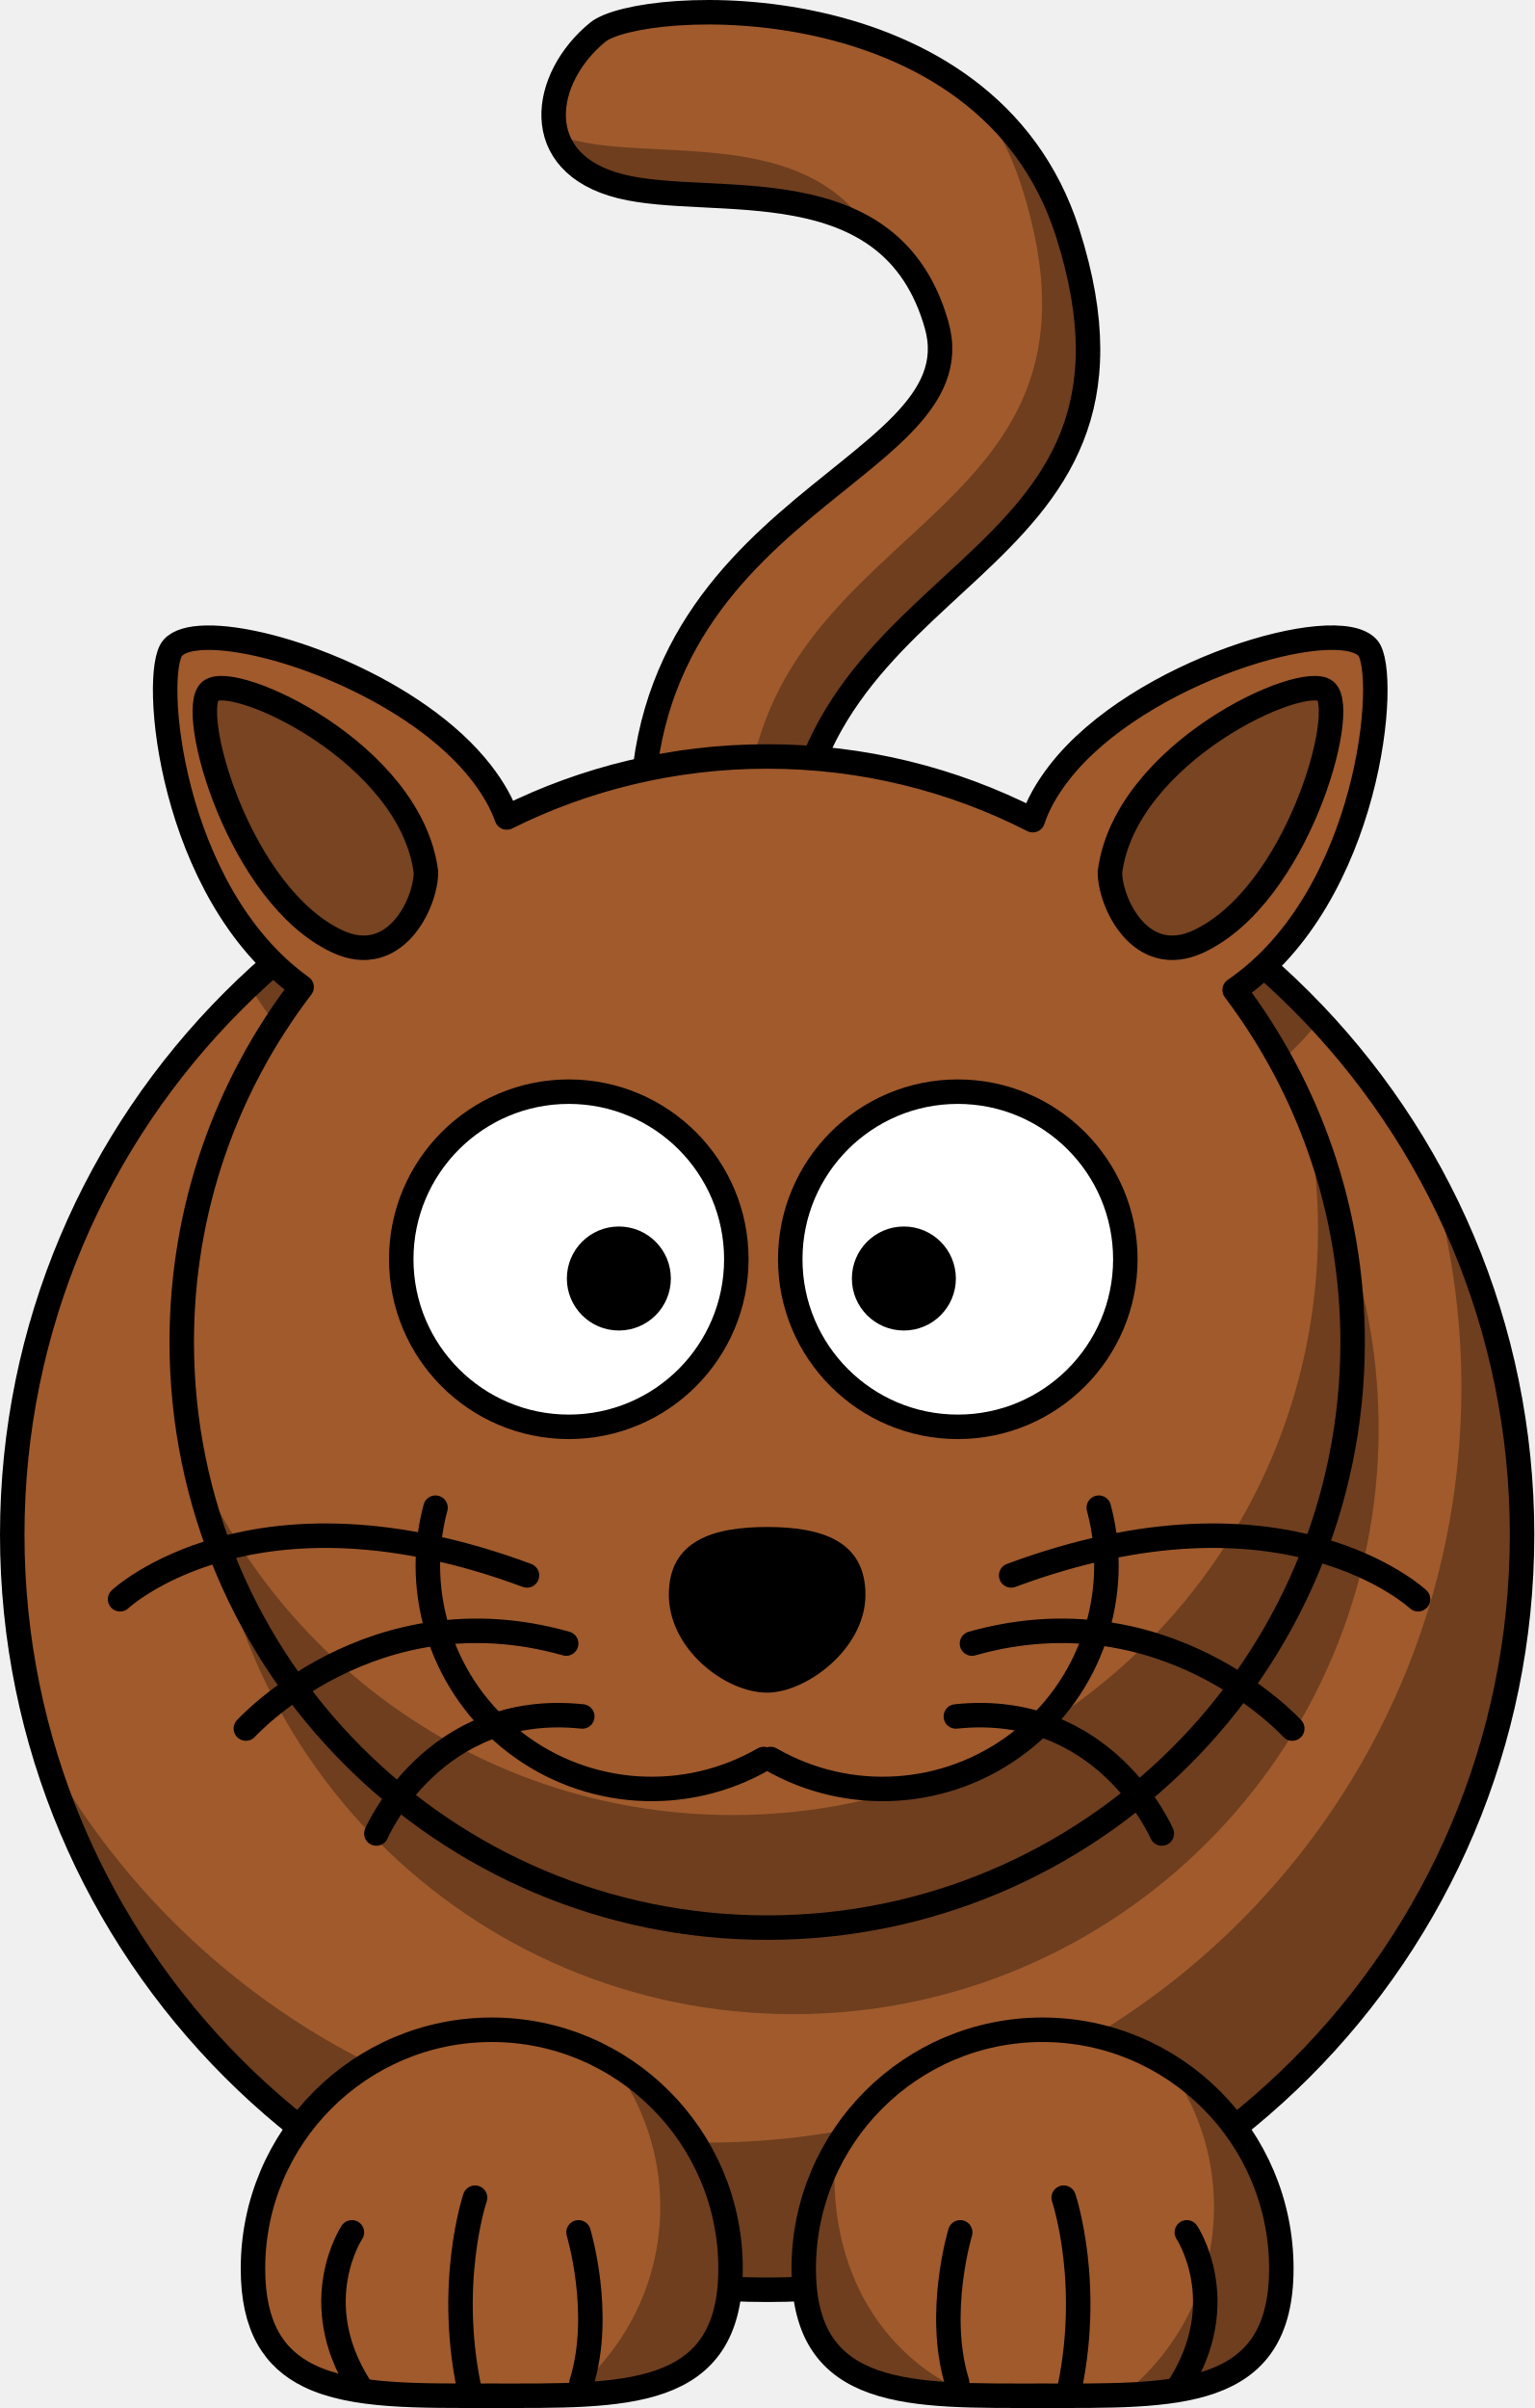
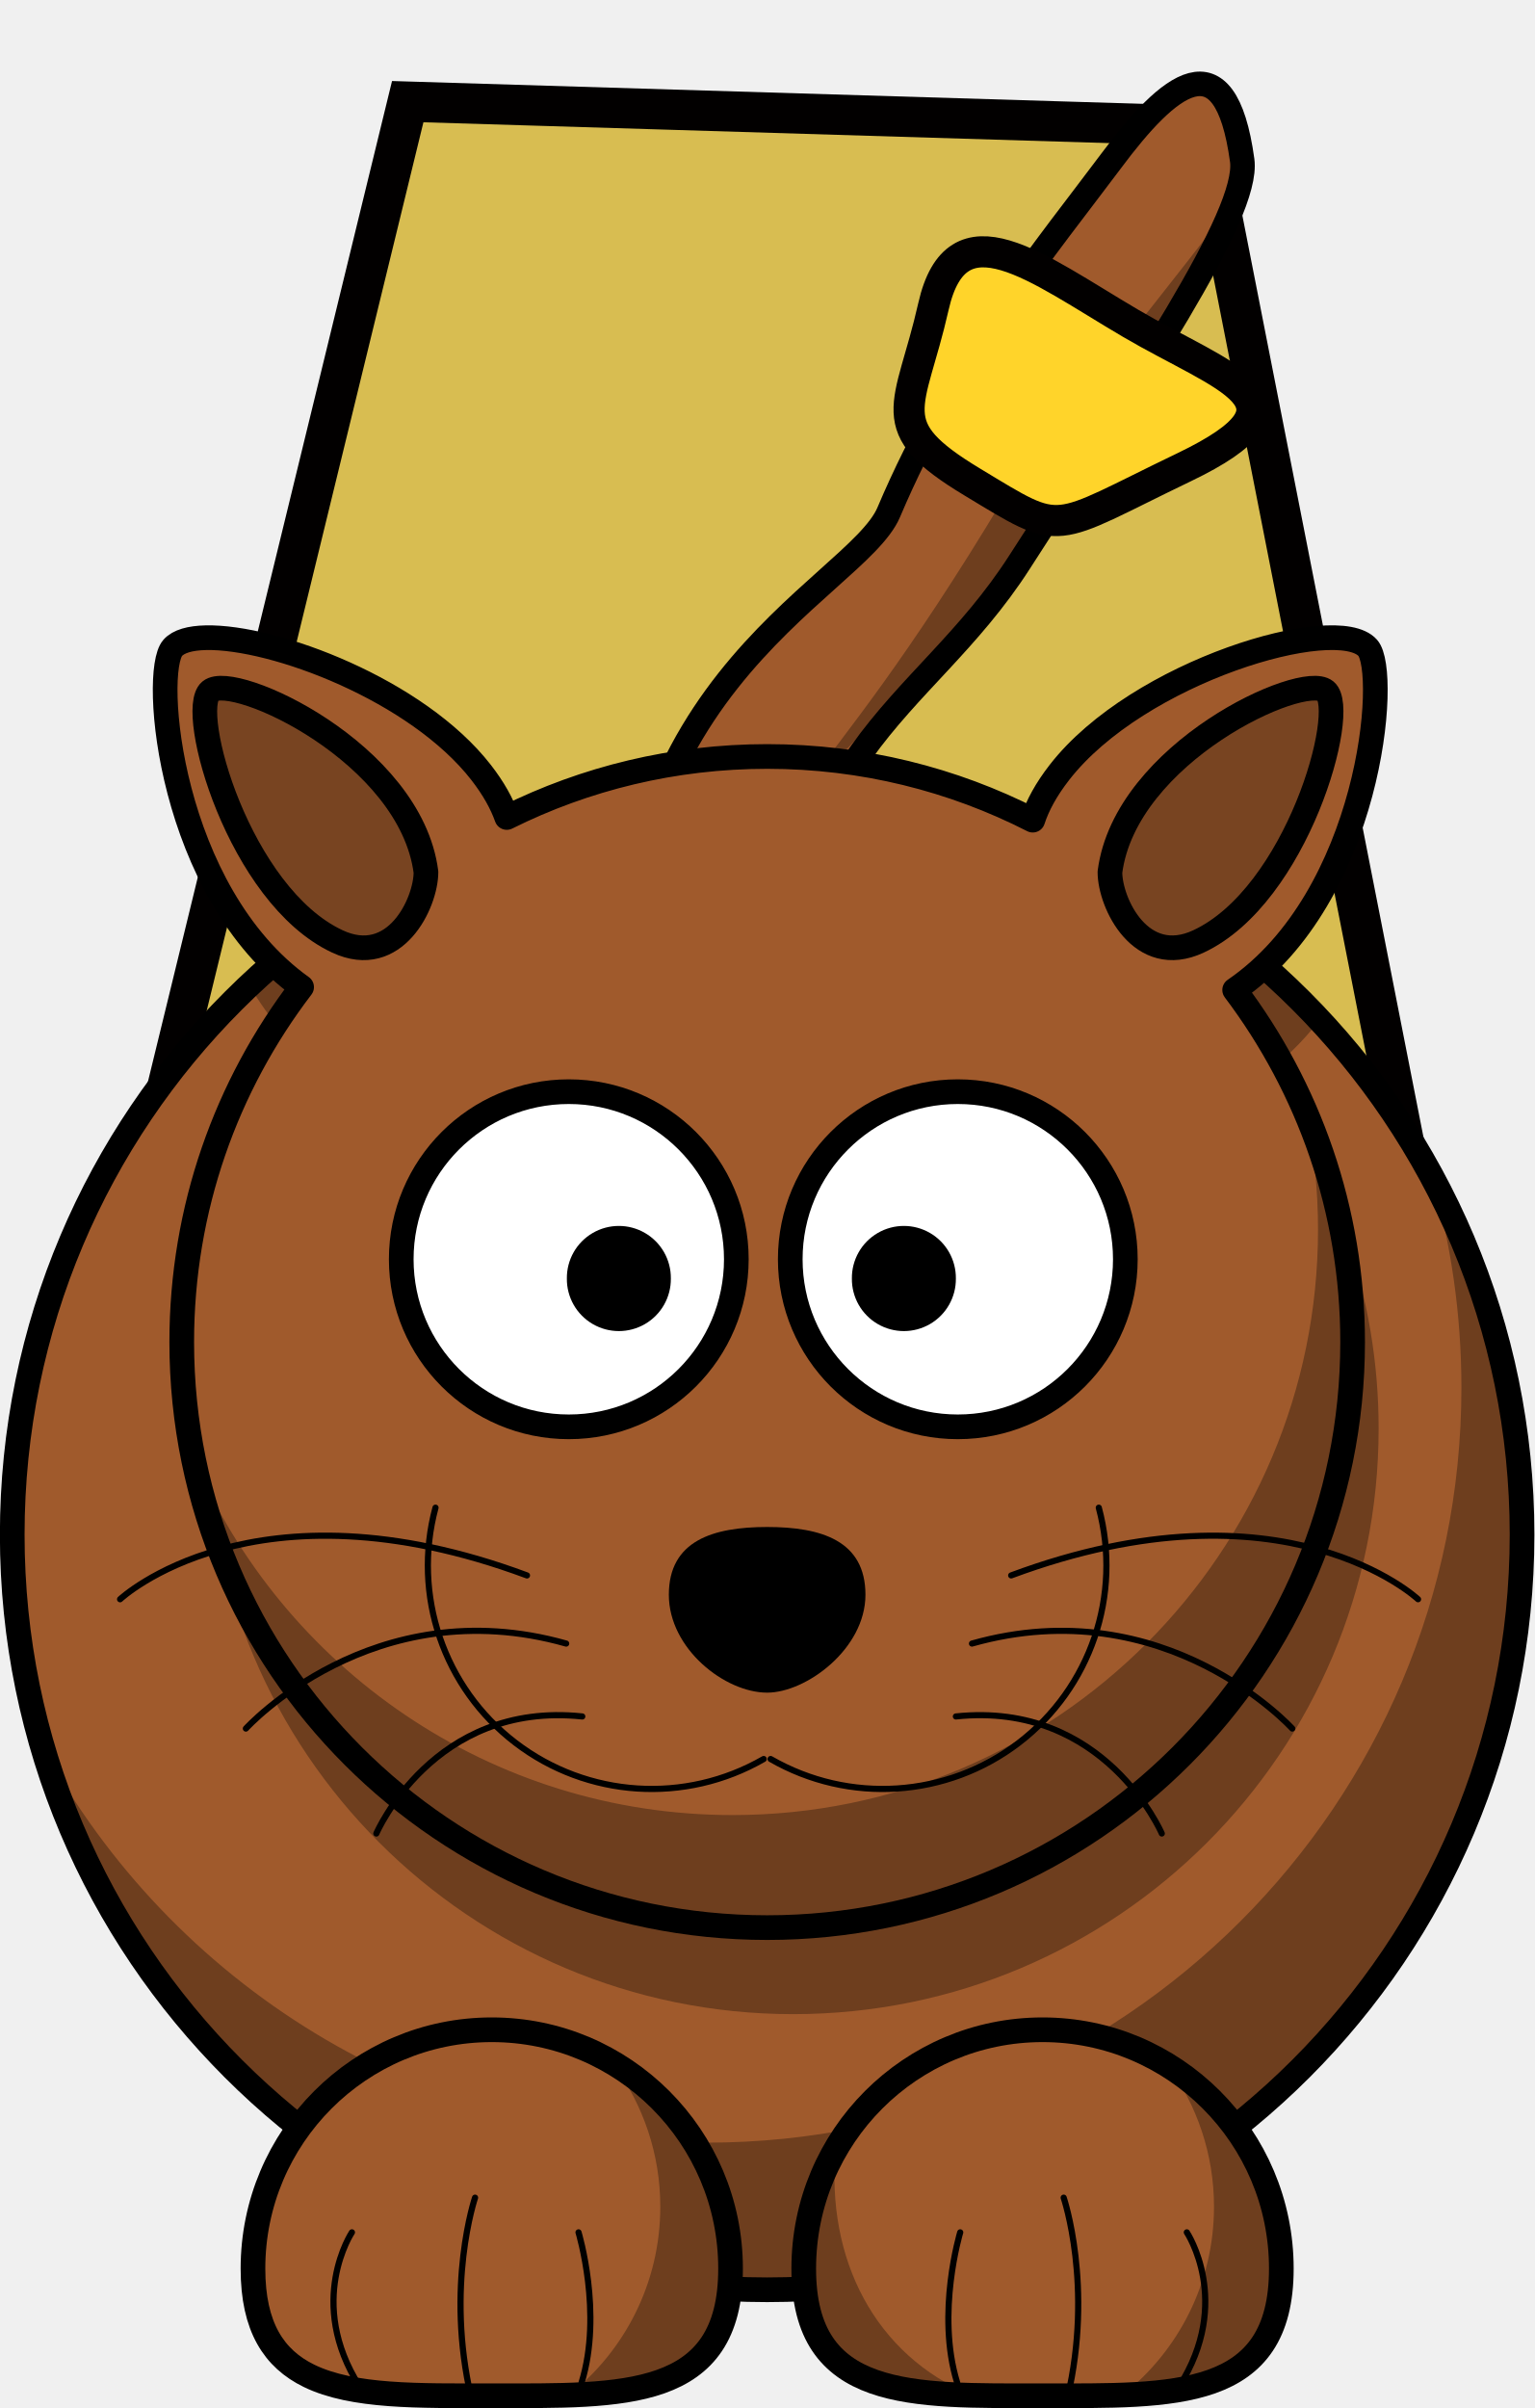
<svg xmlns="http://www.w3.org/2000/svg" version="1.0" width="250.772" height="393.489" id="svg2">
  <defs id="defs4" />
-   <g transform="translate(-200.0764,-237.5275)" id="layer1">
-     <path d="M 305.947,383.81 C 296.505,320.229 360.347,315.951 353.162,290.641 C 345.689,264.317 316.649,271.755 301.541,267.978 C 286.432,264.201 288.662,250.245 297.764,242.797 C 304.688,237.132 361.312,234.068 374.565,275.533 C 393.002,333.211 329.24,328.412 329.24,382.551 C 329.24,428.575 307.207,383.81 305.947,383.81 z" id="path3229" style="fill:#a05a2c;fill-opacity:1;fill-rule:evenodd;stroke:#000000;stroke-width:4;stroke-linecap:butt;stroke-linejoin:miter;stroke-miterlimit:4;stroke-dasharray:none;stroke-opacity:1" />
-     <path d="M 403.523,522.305 A 67.988,67.988 0 1 1 267.547,522.305 A 67.988,67.988 0 1 1 403.523,522.305 z" transform="matrix(1.814815,0,0,1.814815,-283.4712,-459.5761)" id="path2383" style="opacity:1;fill:#a05a2c;fill-opacity:1;fill-rule:nonzero;stroke:#000000;stroke-width:2.204;stroke-linecap:round;stroke-linejoin:round;stroke-miterlimit:4;stroke-dasharray:none;stroke-opacity:1" />
-     <path d="M 359.156,253.062 C 362.477,257.249 365.199,262.2 367.062,268.031 C 385.499,325.71 321.75,320.924 321.75,375.062 C 321.75,393.76 318.09,397.463 313.688,395.281 C 320.479,404.485 329.25,411.613 329.25,382.562 C 329.25,328.424 392.999,333.21 374.562,275.531 C 371.432,265.738 365.899,258.44 359.156,253.062 z M 291,259.469 C 292.117,263.244 295.393,266.434 301.531,267.969 C 312.3,270.661 330.149,267.668 342.219,275.25 C 331.603,258.401 307.38,263.806 294.031,260.469 C 292.919,260.191 291.928,259.85 291,259.469 z" id="path3334" style="fill:#000000;fill-opacity:0.314;fill-rule:evenodd;stroke:none;stroke-width:4;stroke-linecap:butt;stroke-linejoin:miter;stroke-miterlimit:4;stroke-dasharray:none;stroke-opacity:1" />
-     <path d="M 279.312,373.875 C 264.952,379.678 251.931,388.105 240.844,398.562 C 244.086,404.081 248.293,409.151 253.625,412.969 C 241.327,429.067 234.031,449.162 234.031,470.969 C 234.031,523.788 276.899,566.656 329.719,566.656 C 382.538,566.656 425.406,523.788 425.406,470.969 C 425.406,449.368 418.212,429.458 406.125,413.438 C 409.848,410.89 413.013,407.744 415.719,404.25 C 405.153,392.911 392.5,383.544 378.344,376.812 C 378.04,377.173 377.754,377.538 377.469,377.906 C 375.312,380.685 373.915,383.267 373.125,385.688 C 360.09,379.032 345.349,375.281 329.719,375.281 C 314.433,375.281 299.977,378.868 287.156,385.25 C 286.343,382.957 284.994,380.516 282.969,377.906 C 281.885,376.51 280.646,375.166 279.312,373.875 z" id="path3306" style="opacity:1;fill:#000000;fill-opacity:0.314;fill-rule:nonzero;stroke:none;stroke-width:4;stroke-linecap:round;stroke-linejoin:round;stroke-miterlimit:4;stroke-dasharray:none;stroke-opacity:0.314" />
-     <path d="M 233.719,341.736 C 231.154,341.793 229.259,342.323 228.312,343.392 C 224.825,347.331 227.722,383.326 249.375,398.829 C 237.077,414.927 229.781,435.022 229.781,456.829 C 229.781,509.649 272.649,552.517 325.469,552.517 C 378.288,552.517 421.156,509.649 421.156,456.829 C 421.156,435.229 413.962,415.319 401.875,399.298 C 424.14,384.066 427.148,347.371 423.625,343.392 C 418.578,337.691 386.111,347.159 373.219,363.767 C 371.062,366.546 369.665,369.128 368.875,371.548 C 355.84,364.893 341.099,361.142 325.469,361.142 C 310.183,361.142 295.727,364.728 282.906,371.111 C 282.093,368.818 280.744,366.376 278.719,363.767 C 268.244,350.273 244.833,341.489 233.719,341.736 z" id="path2385" style="opacity:1;fill:#a05a2c;fill-opacity:1;fill-rule:nonzero;stroke:#000000;stroke-width:4;stroke-linecap:round;stroke-linejoin:round;stroke-miterlimit:4;stroke-dasharray:none;stroke-opacity:1" />
-     <path d="M 413.656,419.75 C 414.859,425.795 415.5,432.039 415.5,438.438 C 415.5,491.257 372.632,534.125 319.812,534.125 C 280.198,534.125 246.189,510.027 231.656,475.688 C 240.428,519.478 279.11,552.531 325.469,552.531 C 378.288,552.531 421.156,509.663 421.156,456.844 C 421.156,443.69 418.472,431.154 413.656,419.75 z" id="path3293" style="opacity:1;fill:#000000;fill-opacity:0.314;fill-rule:nonzero;stroke:none;stroke-width:4;stroke-linecap:round;stroke-linejoin:round;stroke-miterlimit:4;stroke-dasharray:none;stroke-opacity:1" />
-     <path d="M 403.523,522.305 A 67.988,67.988 0 1 1 267.547,522.305 A 67.988,67.988 0 1 1 403.523,522.305 z" transform="matrix(0.4027778,0,0,0.4027778,157.8963,232.9272)" id="path2387" style="opacity:1;fill:#ffffff;fill-opacity:1;fill-rule:nonzero;stroke:#000000;stroke-width:9.931;stroke-linecap:round;stroke-linejoin:round;stroke-miterlimit:4;stroke-dasharray:none;stroke-opacity:1" />
-     <path d="M 403.523,522.305 A 67.988,67.988 0 1 1 267.547,522.305 A 67.988,67.988 0 1 1 403.523,522.305 z" transform="matrix(0.4027778,0,0,0.4027778,221.4779,232.9272)" id="path2391" style="opacity:1;fill:#ffffff;fill-opacity:1;fill-rule:nonzero;stroke:#000000;stroke-width:9.931;stroke-linecap:round;stroke-linejoin:round;stroke-miterlimit:4;stroke-dasharray:none;stroke-opacity:1" />
-     <path d="M 403.523,522.305 A 67.988,67.988 0 1 1 267.547,522.305 A 67.988,67.988 0 1 1 403.523,522.305 z" transform="matrix(0.125,0,0,0.125,259.2842,381.1596)" id="path2393" style="opacity:1;fill:#000000;fill-opacity:1;fill-rule:nonzero;stroke:none;stroke-width:32;stroke-linecap:round;stroke-linejoin:round;stroke-miterlimit:4;stroke-dasharray:none;stroke-opacity:1" />
-     <path d="M 403.523,522.305 A 67.988,67.988 0 1 1 267.547,522.305 A 67.988,67.988 0 1 1 403.523,522.305 z" transform="matrix(0.125,0,0,0.125,305.8688,381.1596)" id="path2395" style="opacity:1;fill:#000000;fill-opacity:1;fill-rule:nonzero;stroke:none;stroke-width:32;stroke-linecap:round;stroke-linejoin:round;stroke-miterlimit:4;stroke-dasharray:none;stroke-opacity:1" />
-     <path d="M 341.529,498.126 C 341.529,506.955 331.86,514.121 325.463,514.121 C 318.571,514.121 309.396,506.955 309.396,498.126 C 309.396,489.296 316.594,487.052 325.463,487.052 C 334.331,487.052 341.529,489.296 341.529,498.126 z" id="path2397" style="fill:#000000;fill-opacity:1;fill-rule:nonzero;stroke:none;stroke-width:4;stroke-linecap:round;stroke-linejoin:round;stroke-miterlimit:4;stroke-opacity:1" />
-     <g transform="translate(-2.521854,-5.036172)" id="g3178">
-       <path d="M 392.751,487.022 A 39.03,39.03 0 0 1 335.535,530.925" transform="matrix(0.937483,0,0,0.9354839,13.9934,33.33157)" id="path2400" style="opacity:1;fill:none;fill-opacity:1;fill-rule:nonzero;stroke:#000000;stroke-width:4.271;stroke-linecap:round;stroke-linejoin:round;stroke-miterlimit:4;stroke-dasharray:none;stroke-opacity:1" />
-       <path d="M 392.751,487.022 A 39.03,39.03 0 0 1 335.535,530.925" transform="matrix(-0.937483,0,0,0.9354839,641.9756,33.33157)" id="path3176" style="opacity:1;fill:none;fill-opacity:1;fill-rule:nonzero;stroke:#000000;stroke-width:4.271;stroke-linecap:round;stroke-linejoin:round;stroke-miterlimit:4;stroke-dasharray:none;stroke-opacity:1" />
-     </g>
-     <path d="M 434.031,429.688 C 437.233,440.662 438.938,452.277 438.938,464.281 C 438.938,532.39 383.672,587.656 315.562,587.656 C 268.737,587.656 227.965,561.524 207.062,523.062 C 222.086,574.263 269.43,611.688 325.469,611.688 C 393.578,611.688 448.844,556.422 448.844,488.312 C 448.844,467.103 443.471,447.127 434.031,429.688 z" id="path3339" style="opacity:1;fill:#000000;fill-opacity:0.314;fill-rule:nonzero;stroke:none;stroke-width:4;stroke-linecap:round;stroke-linejoin:round;stroke-miterlimit:4;stroke-dasharray:none;stroke-opacity:1" />
-     <g transform="translate(0,-10.70187)" id="g3188">
-       <path d="M 365.347,505.667 C 410.021,489.059 431.852,509.56 431.852,509.56" id="path3182" style="fill:none;fill-opacity:0.75;fill-rule:evenodd;stroke:#000000;stroke-width:4;stroke-linecap:round;stroke-linejoin:miter;stroke-miterlimit:4;stroke-dasharray:none;stroke-opacity:1" />
-       <path d="M 358.94,516.803 C 390.573,507.845 411.291,530.69 411.291,530.69" id="path3184" style="fill:none;fill-opacity:0.75;fill-rule:evenodd;stroke:#000000;stroke-width:4;stroke-linecap:round;stroke-linejoin:miter;stroke-miterlimit:4;stroke-dasharray:none;stroke-opacity:1" />
-       <path d="M 356.309,528.714 C 380.647,526.138 389.966,547.84 389.966,547.84" id="path3186" style="fill:none;fill-opacity:0.75;fill-rule:evenodd;stroke:#000000;stroke-width:4;stroke-linecap:round;stroke-linejoin:miter;stroke-miterlimit:4;stroke-dasharray:none;stroke-opacity:1" />
-     </g>
-     <g transform="matrix(-1,0,0,1,651.5548,-10.70187)" id="g3193">
-       <path d="M 365.347,505.667 C 410.021,489.059 431.852,509.56 431.852,509.56" id="path3195" style="fill:none;fill-opacity:0.75;fill-rule:evenodd;stroke:#000000;stroke-width:4;stroke-linecap:round;stroke-linejoin:miter;stroke-miterlimit:4;stroke-dasharray:none;stroke-opacity:1" />
-       <path d="M 358.94,516.803 C 390.573,507.845 411.291,530.69 411.291,530.69" id="path3197" style="fill:none;fill-opacity:0.75;fill-rule:evenodd;stroke:#000000;stroke-width:4;stroke-linecap:round;stroke-linejoin:miter;stroke-miterlimit:4;stroke-dasharray:none;stroke-opacity:1" />
-       <path d="M 356.309,528.714 C 380.647,526.138 389.966,547.84 389.966,547.84" id="path3199" style="fill:none;fill-opacity:0.75;fill-rule:evenodd;stroke:#000000;stroke-width:4;stroke-linecap:round;stroke-linejoin:miter;stroke-miterlimit:4;stroke-dasharray:none;stroke-opacity:1" />
-     </g>
-     <path d="M 381.49,380.033 C 384.008,360.518 412.966,347.298 416.743,350.446 C 420.52,353.593 412.074,383.849 395.969,391.365 C 386.526,395.771 381.49,385.069 381.49,380.033 z" id="path3231" style="fill:#784421;fill-opacity:1;fill-rule:evenodd;stroke:#000000;stroke-width:4;stroke-linecap:butt;stroke-linejoin:round;stroke-miterlimit:4;stroke-dasharray:none;stroke-opacity:1" />
-     <path d="M 269.699,380.033 C 267.181,360.518 238.223,347.298 234.445,350.446 C 230.668,353.593 239.115,383.849 255.22,391.365 C 264.662,395.771 269.699,385.069 269.699,380.033 z" id="path3233" style="fill:#784421;fill-opacity:1;fill-rule:evenodd;stroke:#000000;stroke-width:4;stroke-linecap:butt;stroke-linejoin:round;stroke-miterlimit:4;stroke-dasharray:none;stroke-opacity:1" />
-     <path d="M 409.504,608.239 C 409.504,629.784 392.018,629.013 370.473,629.013 C 348.929,629.013 331.443,629.784 331.443,608.239 C 331.443,586.694 348.929,569.209 370.473,569.209 C 392.018,569.209 409.504,586.694 409.504,608.239 z" id="path3235" style="fill:#a05a2c;fill-opacity:1;fill-rule:nonzero;stroke:#000000;stroke-width:4;stroke-linecap:round;stroke-linejoin:round;stroke-miterlimit:4;stroke-opacity:1" />
-     <path d="M 319.482,608.239 C 319.482,629.784 301.997,629.013 280.452,629.013 C 268.472,629.013 257.747,629.252 250.586,625.759 C 244.868,622.971 241.422,617.804 241.422,608.239 C 241.422,586.694 258.907,569.209 280.452,569.209 C 301.997,569.209 319.482,586.694 319.482,608.239 z" id="path3238" style="fill:#a05a2c;fill-opacity:1;fill-rule:nonzero;stroke:#000000;stroke-width:4;stroke-linecap:round;stroke-linejoin:round;stroke-miterlimit:4;stroke-opacity:1" />
-     <path d="M 390.969,575.031 C 395.692,581.511 398.5,589.499 398.5,598.125 C 398.5,610.591 392.665,621.684 383.594,628.875 C 398.675,628.302 409.5,625.181 409.5,608.25 C 409.5,594.218 402.093,581.91 390.969,575.031 z" id="path3327" style="fill:#000000;fill-opacity:0.314;fill-rule:nonzero;stroke:none;stroke-width:4;stroke-linecap:round;stroke-linejoin:round;stroke-miterlimit:4;stroke-opacity:1" />
-     <path d="M 300.469,575.031 C 305.192,581.511 308,589.499 308,598.125 C 308,610.591 302.165,621.684 293.094,628.875 C 308.175,628.302 319,625.181 319,608.25 C 319,594.218 311.593,581.91 300.469,575.031 z" id="path3332" style="fill:#000000;fill-opacity:0.314;fill-rule:nonzero;stroke:none;stroke-width:4;stroke-linecap:round;stroke-linejoin:round;stroke-miterlimit:4;stroke-opacity:1" />
-     <path d="M 336.656,588.75 C 333.344,594.485 331.438,601.156 331.438,608.25 C 331.438,625.755 342.99,628.513 358.875,628.938 C 343.095,622.359 335.07,606.73 336.656,588.75 z" id="path3349" style="fill:#000000;fill-opacity:0.314;fill-rule:nonzero;stroke:none;stroke-width:4;stroke-linecap:round;stroke-linejoin:round;stroke-miterlimit:4;stroke-opacity:1" />
-     <g transform="matrix(-1,0,0,1,652.4758,-1.827882)" id="g2469">
-       <path d="M 357.342,628.694 C 353.839,617.363 357.842,604.143 357.842,604.143" id="path2471" style="fill:none;fill-opacity:0.75;fill-rule:evenodd;stroke:#000000;stroke-width:4;stroke-linecap:round;stroke-linejoin:miter;stroke-miterlimit:4;stroke-dasharray:none;stroke-opacity:1" />
-       <path d="M 375.367,631.212 C 379.66,612.956 374.754,598.477 374.754,598.477" id="path2473" style="fill:none;fill-opacity:0.75;fill-rule:evenodd;stroke:#000000;stroke-width:4;stroke-linecap:round;stroke-linejoin:miter;stroke-miterlimit:4;stroke-dasharray:none;stroke-opacity:1" />
-       <path d="M 393.621,629.324 C 402.435,615.474 394.88,604.143 394.88,604.143" id="path2475" style="fill:none;fill-opacity:0.75;fill-rule:evenodd;stroke:#000000;stroke-width:4;stroke-linecap:round;stroke-linejoin:miter;stroke-miterlimit:4;stroke-dasharray:none;stroke-opacity:1" />
-     </g>
-     <g transform="translate(-0.8229399,-1.827882)" id="g2508">
-       <path d="M 357.342,628.694 C 353.839,617.363 357.842,604.143 357.842,604.143" id="path2510" style="fill:none;fill-opacity:0.75;fill-rule:evenodd;stroke:#000000;stroke-width:4;stroke-linecap:round;stroke-linejoin:miter;stroke-miterlimit:4;stroke-dasharray:none;stroke-opacity:1" />
-       <path d="M 375.367,631.212 C 379.66,612.956 374.754,598.477 374.754,598.477" id="path2512" style="fill:none;fill-opacity:0.75;fill-rule:evenodd;stroke:#000000;stroke-width:4;stroke-linecap:round;stroke-linejoin:miter;stroke-miterlimit:4;stroke-dasharray:none;stroke-opacity:1" />
-       <path d="M 393.621,629.324 C 402.435,615.474 394.88,604.143 394.88,604.143" id="path2514" style="fill:none;fill-opacity:0.75;fill-rule:evenodd;stroke:#000000;stroke-width:4;stroke-linecap:round;stroke-linejoin:miter;stroke-miterlimit:4;stroke-dasharray:none;stroke-opacity:1" />
-     </g>
+   <path style="fill:#d8bd51;fill-opacity:1;stroke:#020000;stroke-width:6.582;stroke-miterlimit:4;stroke-opacity:1;stroke-dasharray:none" d="M 66.641,16.61 196.827,20.568 242.207,251.469 9.979,248.83 z" id="rect4012" />
+   <g id="g3231" transform="translate(240.4695,-177.413)" style="stroke-width:1.008;stroke-miterlimit:4;stroke-dasharray:none">
+     <path d="m -136.625,354.303 c -9.443,-63.582 36.021,-80.434 41.41,-93.169 10.665,-25.2 26.361,-44.035 36.402,-57.485 9.316,-12.48 18.582,-20.454 21.372,-0.032 1.214,8.885 -17.211,35.763 -36.37,65.623 -16.342,25.469 -39.522,29.665 -39.522,83.804 1e-5,46.024 -22.033,1.259 -23.292,1.259 z" id="path3229-0" style="fill:#a05a2c;fill-opacity:1;fill-rule:evenodd;stroke:#000000;stroke-width:4.008;stroke-linecap:butt;stroke-linejoin:miter;stroke-miterlimit:4;stroke-opacity:1;stroke-dasharray:none" />
+     <path d="m -39.955,211.84 c -17.269,22.425 -33.322,41.752 -36.472,47.001 -31.962,53.269 -39.429,46.402 -43.429,77.04 -2.42,18.54 -3.16,30.9 -7.562,28.719 6.792,9.204 11.301,14.087 15.062,-14.719 6.056,-46.38 -2.842,-36.296 10.628,-50.408 23.773,-24.907 68.516,-82.256 61.773,-87.634 z" id="path3334-4" style="fill:#000000;fill-opacity:0.314;fill-rule:evenodd;stroke:none" />
  </g>
+   <path style="fill:#a05a2c;fill-opacity:1;fill-rule:nonzero;stroke:#000000;stroke-width:4.032;stroke-linecap:round;stroke-linejoin:round;stroke-miterlimit:4;stroke-opacity:1;stroke-dasharray:none" id="path2383" d="m 248.772,250.783 a 123.386,123.386 0 1 1 -246.772,0 123.386,123.386 0 1 1 246.772,0 z" />
+   <g id="g3201" transform="translate(-879.596,381.6322)">
+     <path d="M 105.871,146.283 C 96.428,82.701 160.27,78.423 153.085,53.114 145.612,26.79 116.573,34.228 101.464,30.451 86.356,26.674 88.585,12.717 97.687,5.27 c 6.925,-5.666 63.548,-8.729 76.802,32.735 18.437,57.679 -45.326,52.88 -45.326,107.019 1e-5,46.024 -22.033,1.259 -23.292,1.259 z" id="path3229" style="fill:#a05a2c;fill-opacity:1;fill-rule:evenodd;stroke:#000000;stroke-width:4;stroke-linecap:butt;stroke-linejoin:miter;stroke-miterlimit:4;stroke-opacity:1;stroke-dasharray:none" />
+     <path d="m 159.08,15.535 c 3.32,4.186 6.042,9.138 7.906,14.969 18.437,57.679 -45.313,52.892 -45.312,107.031 1e-5,18.697 -3.66,22.4 -8.062,20.219 6.792,9.204 15.563,16.331 15.562,-12.719 -1e-5,-54.139 63.749,-49.352 45.312,-107.031 -3.13,-9.793 -8.664,-17.091 -15.406,-22.469 z m -68.156,6.406 c 1.117,3.776 4.393,6.966 10.531,8.5 10.768,2.692 28.618,-0.301 40.688,7.281 -10.616,-16.849 -34.839,-11.444 -48.188,-14.781 -1.112,-0.278 -2.103,-0.618 -3.031,-1 z" id="path3334" style="fill:#000000;fill-opacity:0.314;fill-rule:evenodd;stroke:none" />
+   </g>
+   <path style="fill:#000000;fill-opacity:0.314;fill-rule:nonzero;stroke:none;stroke-width:1.008;stroke-miterlimit:4;stroke-dasharray:none" id="path3306" d="m 79.236,136.347 c -14.361,5.803 -27.382,14.23 -38.469,24.688 3.242,5.518 7.449,10.589 12.781,14.406 -12.298,16.098 -19.594,36.193 -19.594,58 -10e-6,52.819 42.868,95.688 95.688,95.688 52.819,1e-5 95.687,-42.868 95.688,-95.688 -1e-5,-21.6 -7.194,-41.511 -19.281,-57.531 3.723,-2.547 6.888,-5.693 9.594,-9.188 -10.566,-11.339 -23.219,-20.706 -37.375,-27.438 -0.304,0.361 -0.59,0.726 -0.875,1.094 -2.157,2.779 -3.554,5.361 -4.344,7.781 -13.035,-6.655 -27.776,-10.406 -43.406,-10.406 -15.285,1e-5 -29.742,3.586 -42.562,9.969 -0.813,-2.293 -2.162,-4.734 -4.188,-7.344 -1.084,-1.396 -2.323,-2.74 -3.656,-4.031 z" />
+   <path style="fill:#a05a2c;fill-opacity:1;fill-rule:nonzero;stroke:#000000;stroke-width:4.032;stroke-linecap:round;stroke-linejoin:round;stroke-miterlimit:4;stroke-opacity:1;stroke-dasharray:none" id="path2385" d="m 33.642,104.208 c -2.565,0.057 -4.46,0.587 -5.406,1.656 -3.487,3.939 -0.59,39.934 21.062,55.438 -12.298,16.098 -19.594,36.193 -19.594,58 0,52.819 42.868,95.688 95.688,95.688 52.819,0 95.687,-42.868 95.688,-95.688 0,-21.6 -7.194,-41.511 -19.281,-57.531 22.265,-15.232 25.273,-51.927 21.75,-55.906 -5.047,-5.701 -37.514,3.767 -50.406,20.375 -2.157,2.779 -3.554,5.361 -4.344,7.781 -13.035,-6.655 -27.776,-10.406 -43.406,-10.406 -15.285,0 -29.742,3.586 -42.562,9.969 -0.813,-2.293 -2.162,-4.734 -4.188,-7.344 -10.475,-13.494 -33.886,-22.278 -45,-22.031 z" />
+   <path style="fill:#000000;fill-opacity:0.314;fill-rule:nonzero;stroke:none;stroke-width:1.008;stroke-miterlimit:4;stroke-dasharray:none" id="path3293" d="m 213.58,182.222 c 1.203,6.045 1.844,12.289 1.844,18.688 -1e-5,52.819 -42.868,95.688 -95.688,95.688 -39.615,0 -73.624,-24.098 -88.156,-58.438 8.771,43.79 47.453,76.844 93.812,76.844 52.819,-3e-5 95.687,-42.868 95.688,-95.688 0,-13.154 -2.684,-25.69 -7.5,-37.094 z" />
+   <path style="fill:#ffffff;fill-opacity:1;fill-rule:nonzero;stroke:#000000;stroke-width:4.032;stroke-linecap:round;stroke-linejoin:round;stroke-miterlimit:4;stroke-opacity:1;stroke-dasharray:none" id="path2387" d="m 120.35,205.773 a 27.384,27.384 0 1 1 -54.768,0 27.384,27.384 0 1 1 54.768,0 z" />
+   <path style="fill:#ffffff;fill-opacity:1;fill-rule:nonzero;stroke:#000000;stroke-width:4.032;stroke-linecap:round;stroke-linejoin:round;stroke-miterlimit:4;stroke-opacity:1;stroke-dasharray:none" id="path2391" d="m 183.932,205.773 a 27.384,27.384 0 1 1 -54.768,0 27.384,27.384 0 1 1 54.768,0 z" />
+   <path style="fill:#000000;fill-opacity:1;fill-rule:nonzero;stroke:none;stroke-width:1.008;stroke-miterlimit:4;stroke-dasharray:none" id="path2393" d="m 109.648,208.92 a 8.499,8.499 0 1 1 -16.997,0 8.499,8.499 0 1 1 16.997,0 z" />
+   <path style="fill:#000000;fill-opacity:1;fill-rule:nonzero;stroke:none;stroke-width:1.008;stroke-miterlimit:4;stroke-dasharray:none" id="path2395" d="m 156.233,208.92 a 8.499,8.499 0 1 1 -16.997,0 8.499,8.499 0 1 1 16.997,0 z" />
+   <path style="fill:#000000;fill-opacity:1;fill-rule:nonzero;stroke:none;stroke-width:1.008;stroke-miterlimit:4;stroke-dasharray:none" id="path2397" d="m 141.453,260.598 c 0,8.83 -9.67,15.996 -16.067,15.996 -6.891,0 -16.067,-7.166 -16.067,-15.996 0,-8.83 7.198,-11.074 16.067,-11.074 8.869,0 16.067,2.244 16.067,11.074 z" />
+   <g id="g3178" transform="translate(-202.5983,-242.5637)" style="stroke-width:1.008;stroke-miterlimit:4;stroke-dasharray:none">
+     <path style="fill:none;stroke:#000000;stroke-width:1.076;stroke-linecap:round;stroke-linejoin:round;stroke-miterlimit:4;stroke-opacity:1;stroke-dasharray:none" id="path2400" transform="matrix(0.937483,0,0,0.9354839,13.9934,33.33157)" d="M 392.751,487.022 A 39.03,39.03 0 0 1 335.535,530.925" />
+     <path style="fill:none;stroke:#000000;stroke-width:1.076;stroke-linecap:round;stroke-linejoin:round;stroke-miterlimit:4;stroke-opacity:1;stroke-dasharray:none" id="path3176" transform="matrix(-0.937483,0,0,0.9354839,641.9756,33.33157)" d="M 392.751,487.022 A 39.03,39.03 0 0 1 335.535,530.925" />
+   </g>
+   <path style="fill:#000000;fill-opacity:0.314;fill-rule:nonzero;stroke:none;stroke-width:1.008;stroke-miterlimit:4;stroke-dasharray:none" id="path3339" d="m 233.955,192.16 c 3.202,10.975 4.906,22.589 4.906,34.594 10e-6,68.109 -55.266,123.375 -123.375,123.375 -46.825,0 -87.598,-26.132 -108.5,-64.594 15.023,51.2 62.367,88.625 118.406,88.625 68.109,0 123.375,-55.266 123.375,-123.375 0,-21.21 -5.373,-41.186 -14.812,-58.625 z" />
+   <g id="g3188" transform="translate(-200.0764,-248.2294)" style="stroke-width:1;stroke-miterlimit:4;stroke-dasharray:none">
+     <path style="fill:none;stroke:#000000;stroke-width:1;stroke-linecap:round;stroke-linejoin:miter;stroke-miterlimit:4;stroke-opacity:1;stroke-dasharray:none" id="path3182" d="m 365.347,505.667 c 44.674,-16.608 66.504,3.893 66.504,3.893" />
+     <path style="fill:none;stroke:#000000;stroke-width:1;stroke-linecap:round;stroke-linejoin:miter;stroke-miterlimit:4;stroke-opacity:1;stroke-dasharray:none" id="path3184" d="m 358.94,516.803 c 31.633,-8.958 52.351,13.887 52.351,13.887" />
+     <path style="fill:none;stroke:#000000;stroke-width:1;stroke-linecap:round;stroke-linejoin:miter;stroke-miterlimit:4;stroke-opacity:1;stroke-dasharray:none" id="path3186" d="m 356.309,528.714 c 24.338,-2.576 33.657,19.126 33.657,19.126" />
+   </g>
+   <g id="g3193" transform="matrix(-1,0,0,1,451.4784,-248.2294)" style="stroke-width:1.008;stroke-miterlimit:4;stroke-dasharray:none">
+     <path style="fill:none;stroke:#000000;stroke-width:1.008;stroke-linecap:round;stroke-linejoin:miter;stroke-miterlimit:4;stroke-opacity:1;stroke-dasharray:none" id="path3195" d="m 365.347,505.667 c 44.674,-16.608 66.504,3.893 66.504,3.893" />
+     <path style="fill:none;stroke:#000000;stroke-width:1.008;stroke-linecap:round;stroke-linejoin:miter;stroke-miterlimit:4;stroke-opacity:1;stroke-dasharray:none" id="path3197" d="m 358.94,516.803 c 31.633,-8.958 52.351,13.887 52.351,13.887" />
+     <path style="fill:none;stroke:#000000;stroke-width:1.008;stroke-linecap:round;stroke-linejoin:miter;stroke-miterlimit:4;stroke-opacity:1;stroke-dasharray:none" id="path3199" d="m 356.309,528.714 c 24.338,-2.576 33.657,19.126 33.657,19.126" />
+   </g>
+   <path style="fill:#784421;fill-opacity:1;fill-rule:evenodd;stroke:#000000;stroke-width:4.032;stroke-linecap:butt;stroke-linejoin:round;stroke-miterlimit:4;stroke-opacity:1;stroke-dasharray:none" id="path3231" d="m 181.414,142.506 c 2.518,-19.515 31.476,-32.735 35.253,-29.588 3.777,3.148 -4.669,33.403 -20.774,40.919 -9.443,4.407 -14.479,-6.295 -14.479,-11.331 z" />
+   <path style="fill:#784421;fill-opacity:1;fill-rule:evenodd;stroke:#000000;stroke-width:4.032;stroke-linecap:butt;stroke-linejoin:round;stroke-miterlimit:4;stroke-opacity:1;stroke-dasharray:none" id="path3233" d="m 69.622,142.506 c -2.518,-19.515 -31.476,-32.735 -35.253,-29.588 -3.777,3.148 4.669,33.403 20.774,40.919 9.443,4.407 14.479,-6.295 14.479,-11.331 z" />
+   <path style="fill:#a05a2c;fill-opacity:1;fill-rule:nonzero;stroke:#000000;stroke-width:4.032;stroke-linecap:round;stroke-linejoin:round;stroke-miterlimit:4;stroke-opacity:1;stroke-dasharray:none" id="path3235" d="m 209.427,370.712 c 0,21.545 -17.486,20.774 -39.03,20.774 -21.545,0 -39.03,0.771 -39.03,-20.774 0,-21.545 17.486,-39.03 39.03,-39.03 21.545,0 39.03,17.486 39.03,39.03 z" />
+   <path style="fill:#a05a2c;fill-opacity:1;fill-rule:nonzero;stroke:#000000;stroke-width:4.032;stroke-linecap:round;stroke-linejoin:round;stroke-miterlimit:4;stroke-opacity:1;stroke-dasharray:none" id="path3238" d="m 119.406,370.712 c 0,21.545 -17.486,20.774 -39.03,20.774 -11.98,0 -22.705,0.238 -29.866,-3.254 -5.718,-2.788 -9.164,-7.955 -9.164,-17.52 0,-21.545 17.486,-39.03 39.03,-39.03 21.545,0 39.03,17.486 39.03,39.03 z" />
+   <path style="fill:#000000;fill-opacity:0.314;fill-rule:nonzero;stroke:none;stroke-width:1.008;stroke-miterlimit:4;stroke-dasharray:none" id="path3327" d="m 190.892,337.504 c 4.723,6.48 7.531,14.467 7.531,23.094 10e-6,12.466 -5.835,23.559 -14.906,30.75 15.081,-0.573 25.906,-3.694 25.906,-20.625 0,-14.032 -7.407,-26.34 -18.531,-33.219 z" />
+   <path style="fill:#000000;fill-opacity:0.314;fill-rule:nonzero;stroke:none;stroke-width:1.008;stroke-miterlimit:4;stroke-dasharray:none" id="path3332" d="m 100.392,337.504 c 4.723,6.48 7.531,14.467 7.531,23.094 1e-5,12.466 -5.835,23.559 -14.906,30.75 15.081,-0.573 25.906,-3.694 25.906,-20.625 0,-14.032 -7.407,-26.34 -18.531,-33.219 z" />
+   <path style="fill:#000000;fill-opacity:0.314;fill-rule:nonzero;stroke:none;stroke-width:1.008;stroke-miterlimit:4;stroke-dasharray:none" id="path3349" d="m 136.58,351.222 c -3.313,5.735 -5.219,12.406 -5.219,19.5 0,17.505 11.553,20.263 27.438,20.688 -15.78,-6.578 -23.805,-22.208 -22.219,-40.188 z" />
+   <g id="g2469" transform="matrix(-1,0,0,1,452.3994,-239.3554)" style="stroke-width:1.008;stroke-miterlimit:4;stroke-dasharray:none">
+     <path style="fill:none;stroke:#000000;stroke-width:1.008;stroke-linecap:round;stroke-linejoin:miter;stroke-miterlimit:4;stroke-opacity:1;stroke-dasharray:none" id="path2471" d="m 357.342,628.694 c -3.503,-11.331 0.5,-24.551 0.5,-24.551" />
+     <path style="fill:none;stroke:#000000;stroke-width:1.008;stroke-linecap:round;stroke-linejoin:miter;stroke-miterlimit:4;stroke-opacity:1;stroke-dasharray:none" id="path2473" d="m 375.367,631.212 c 4.293,-18.256 -0.613,-32.735 -0.613,-32.735" />
+     <path style="fill:none;stroke:#000000;stroke-width:1.008;stroke-linecap:round;stroke-linejoin:miter;stroke-miterlimit:4;stroke-opacity:1;stroke-dasharray:none" id="path2475" d="m 393.621,629.324 c 8.813,-13.849 1.259,-25.181 1.259,-25.181" />
+   </g>
+   <g id="g2508" transform="translate(-200.8994,-239.3554)" style="stroke-width:1.008;stroke-miterlimit:4;stroke-dasharray:none">
+     <path style="fill:none;stroke:#000000;stroke-width:1.008;stroke-linecap:round;stroke-linejoin:miter;stroke-miterlimit:4;stroke-opacity:1;stroke-dasharray:none" id="path2510" d="m 357.342,628.694 c -3.503,-11.331 0.5,-24.551 0.5,-24.551" />
+     <path style="fill:none;stroke:#000000;stroke-width:1.008;stroke-linecap:round;stroke-linejoin:miter;stroke-miterlimit:4;stroke-opacity:1;stroke-dasharray:none" id="path2512" d="m 375.367,631.212 c 4.293,-18.256 -0.613,-32.735 -0.613,-32.735" />
+     <path style="fill:none;stroke:#000000;stroke-width:1.008;stroke-linecap:round;stroke-linejoin:miter;stroke-miterlimit:4;stroke-opacity:1;stroke-dasharray:none" id="path2514" d="m 393.621,629.324 c 8.813,-13.849 1.259,-25.181 1.259,-25.181" />
+   </g>
+   <path style="fill:#ffd42a;stroke:#020000;stroke-width:5.084;stroke-miterlimit:4;stroke-opacity:1;stroke-dasharray:none" d="m 184.759,52.809 c 15.39,9.049 31.032,12.846 8.777,23.544 -22.254,10.698 -19.404,11.595 -34.638,2.403 -15.233,-9.192 -10.14,-11.814 -6.33,-28.67 3.81,-16.856 16.801,-6.326 32.191,2.723 z" id="path3239" />
+   <rect style="fill:#ffd42a;stroke:#020000;stroke-width:5.044;stroke-miterlimit:4;stroke-opacity:1;stroke-dasharray:none" id="rect4010" width="19.805" height="11.883" x="-788.245" y="-220.47" />
</svg>
